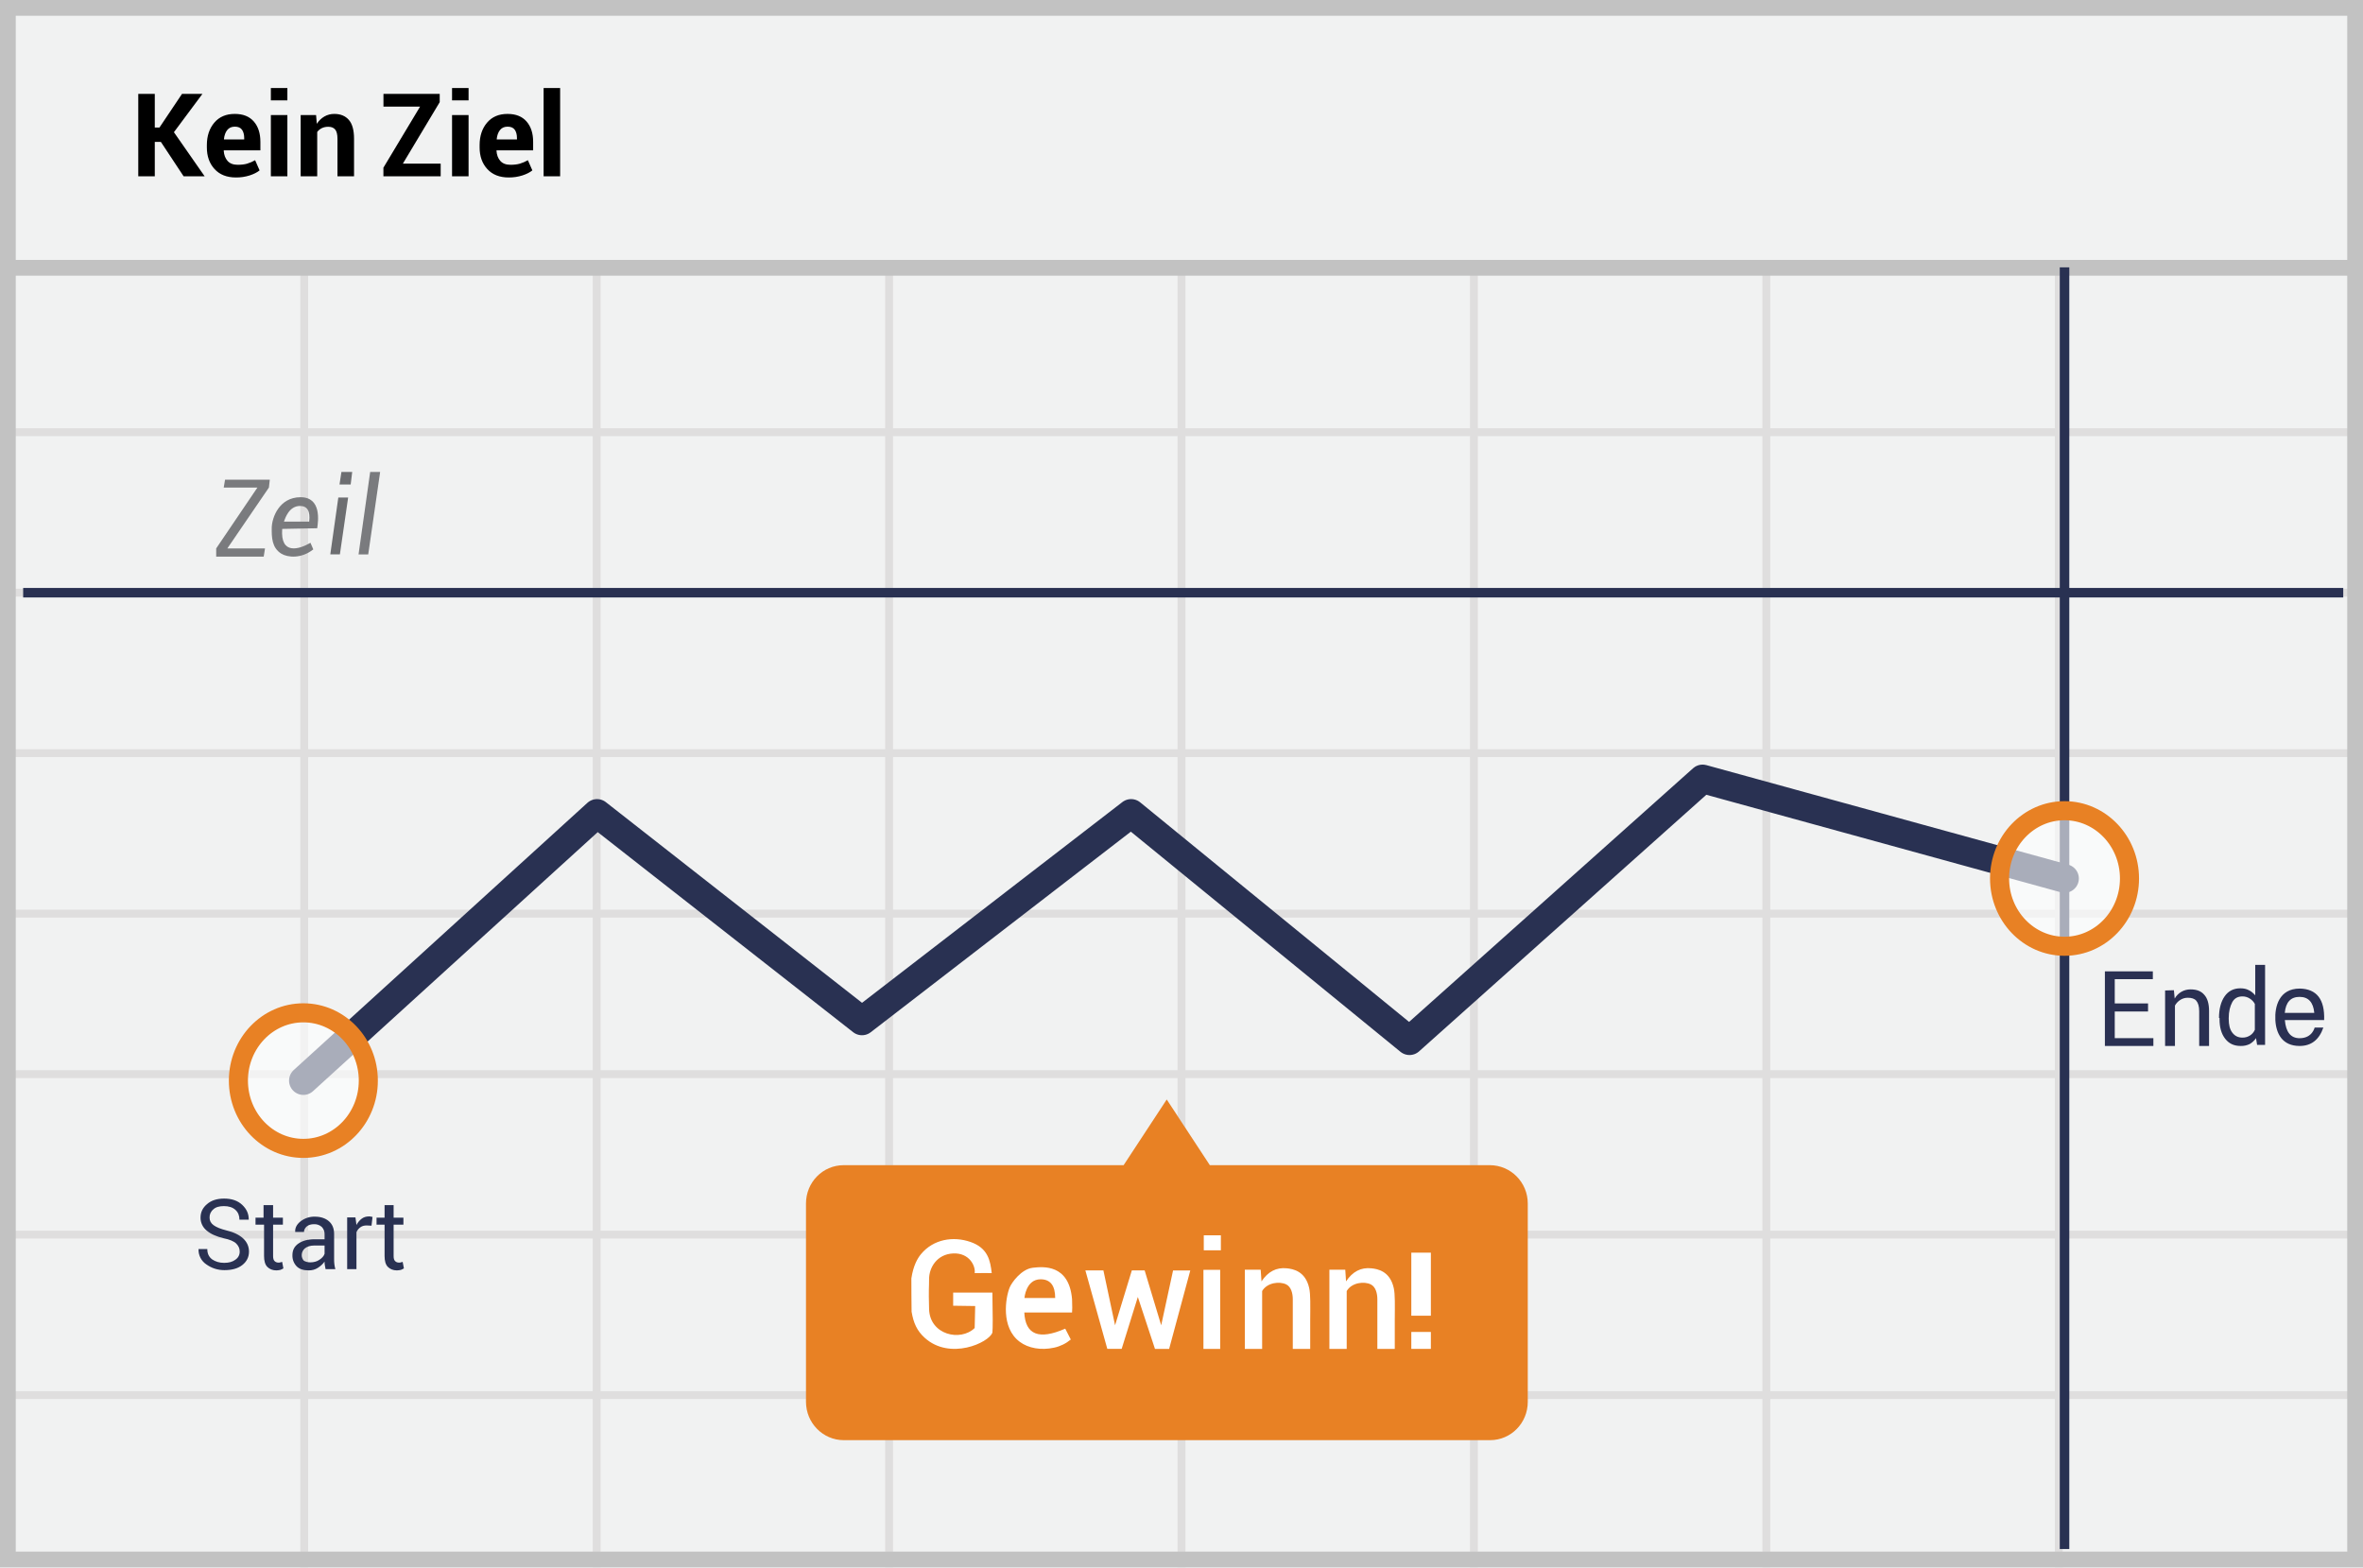
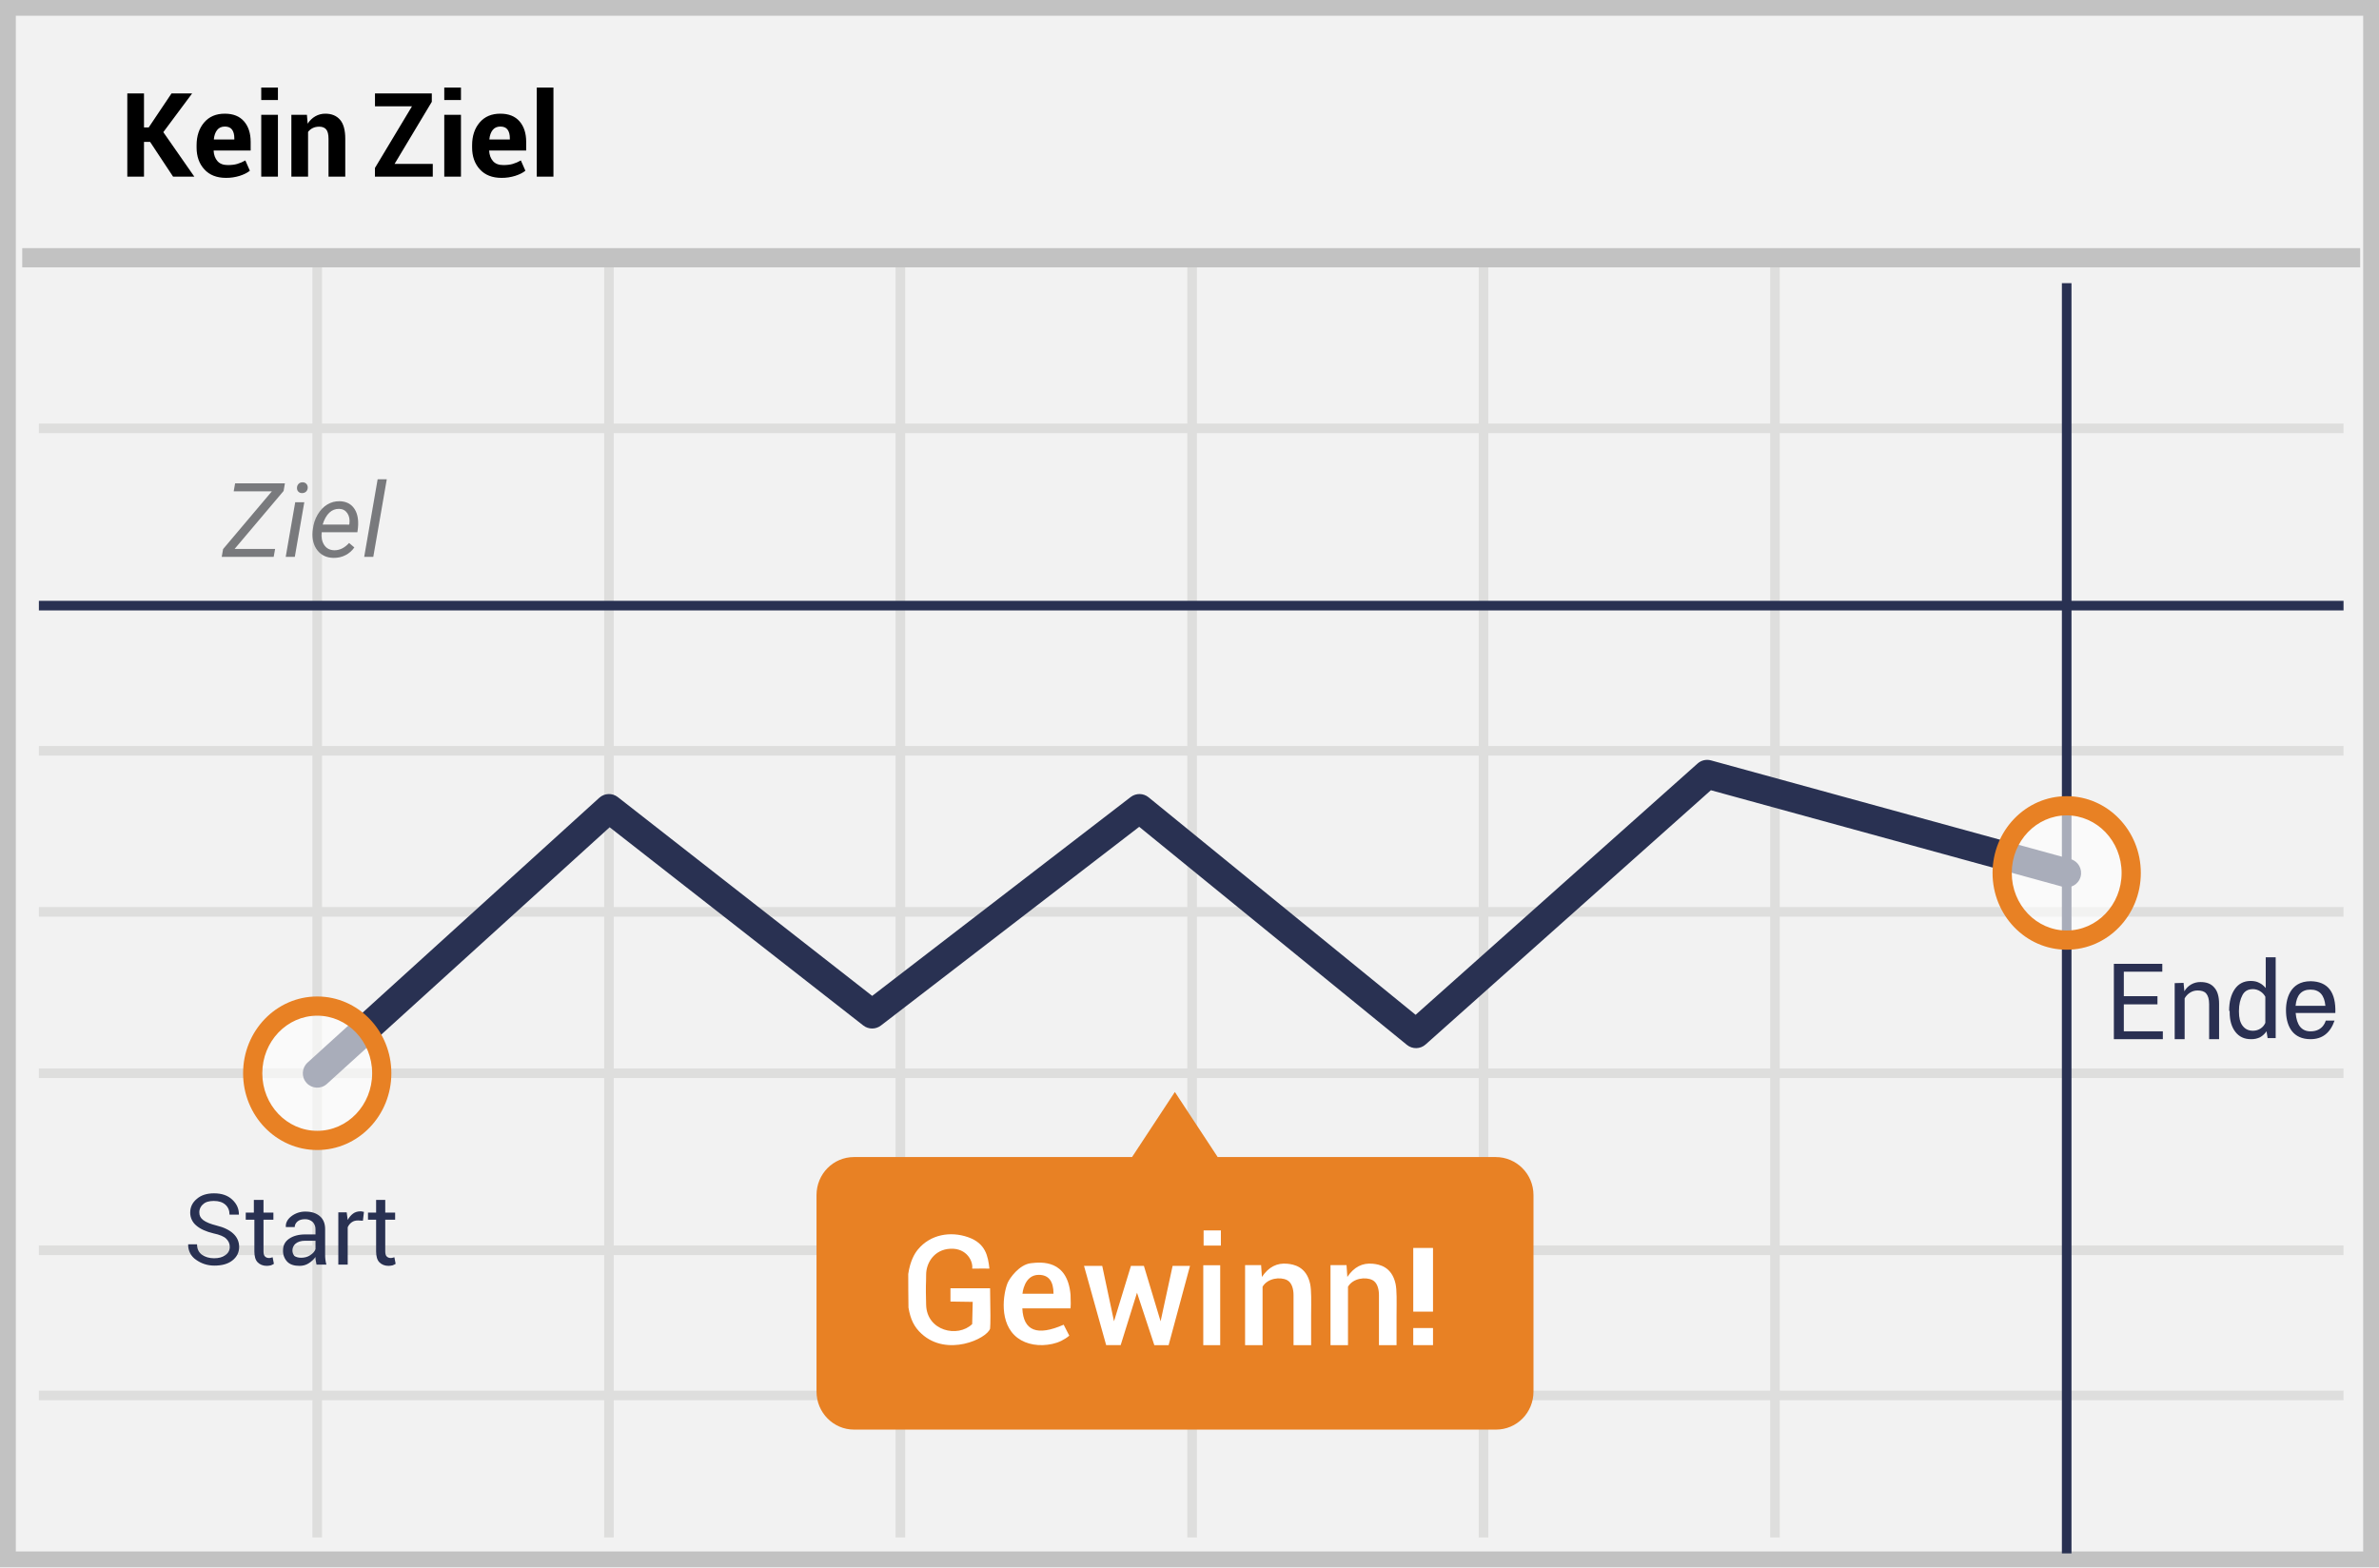
- <svg xmlns="http://www.w3.org/2000/svg" width="300" height="199" viewBox="0 0 300 199">
-   <g fill="none" fill-rule="evenodd">
-     <path fill="#F1F2F2" d="M0 0h300v199H0z" />
-     <path d="M39.125 55.375V74.75H75.25V55.375H39.125zm0-1H75.25V34h1v20.375h36.125V34h1v20.375H149.5V34h1v20.375h36.125V34h1v20.375h36.125V34h1v20.375h36.125V34h1v20.375H299.5v1h-37.625V74.75H299.5v1h-37.625v19.375H299.5v1h-37.625V115.5H299.5v1h-37.625v19.375H299.5v1h-37.625v19.375H299.5v1h-37.625v19.375H299.5v1h-37.625V199h-1v-21.375H224.75V199h-1v-21.375h-36.125V199h-1v-21.375H150.5V199h-1v-21.375h-36.125V199h-1v-21.375H76.25V199h-1v-21.375H39.125V199h-1v-21.375H1.5v-1h36.625V157.25H1.5v-1h36.625v-19.375H1.5v-1h36.625V116.5H1.5v-1h36.625V96.125H1.5v-1h36.625V75.75H1.5v-1h36.625V55.375H1.5v-1h36.625V34h1v20.375zm221.75 1H224.75V74.75h36.125V55.375zm-37.125 0h-36.125V74.75h36.125V55.375zm-37.125 0H150.5V74.75h36.125V55.375zm-37.125 0h-36.125V74.75H149.5V55.375zm-37.125 0H76.25V74.75h36.125V55.375zM39.125 75.75v19.375H75.25V75.75H39.125zm221.75 0H224.75v19.375h36.125V75.75zm-37.125 0h-36.125v19.375h36.125V75.75zm-37.125 0H150.5v19.375h36.125V75.75zm-37.125 0h-36.125v19.375H149.5V75.75zm-37.125 0H76.25v19.375h36.125V75.75zm-73.25 20.375V115.5H75.25V96.125H39.125zm221.75 0H224.75V115.5h36.125V96.125zm-37.125 0h-36.125V115.5h36.125V96.125zm-37.125 0H150.5V115.5h36.125V96.125zm-37.125 0h-36.125V115.5H149.5V96.125zm-37.125 0H76.25V115.5h36.125V96.125zM39.125 116.5v19.375H75.25V116.5H39.125zm221.75 0H224.75v19.375h36.125V116.5zm-37.125 0h-36.125v19.375h36.125V116.5zm-37.125 0H150.5v19.375h36.125V116.5zm-37.125 0h-36.125v19.375H149.5V116.5zm-37.125 0H76.25v19.375h36.125V116.5zm-73.25 20.375v19.375H75.25v-19.375H39.125zm221.75 0H224.75v19.375h36.125v-19.375zm-37.125 0h-36.125v19.375h36.125v-19.375zm-37.125 0H150.5v19.375h36.125v-19.375zm-37.125 0h-36.125v19.375H149.5v-19.375zm-37.125 0H76.25v19.375h36.125v-19.375zm-73.25 20.375v19.375H75.25V157.25H39.125zm221.75 0H224.75v19.375h36.125V157.25zm-37.125 0h-36.125v19.375h36.125V157.25zm-37.125 0H150.5v19.375h36.125V157.25zm-37.125 0h-36.125v19.375H149.5V157.25zm-37.125 0H76.25v19.375h36.125V157.25z" fill="#DFDEDE" />
-     <path stroke="#C2C2C2" stroke-width="2" d="M1 1h298v197H1z" />
-     <path fill="#C2C2C2" d="M0 33h300v2H0z" />
-     <g transform="translate(2 33.7)">
-       <path d="M.94 41.551h294.552M260.107.241V162.97" stroke="#293152" stroke-width="1.211" stroke-linejoin="round" />
-       <path stroke="#293152" stroke-width="3.633" stroke-linecap="round" stroke-linejoin="round" d="M36.514 103.498l37.284-33.924 33.636 26.347 34.168-26.347 35.346 28.86 37.21-33.239 45.95 12.641" />
-       <path d="M187.134 114.235h-35.536l-5.473-8.339-5.473 8.339h-35.536c-2.66 0-4.79 2.17-4.79 4.873v25.167c0 2.703 2.167 4.874 4.79 4.874h82.056c2.66 0 4.79-2.17 4.79-4.874v-25.167c0-2.703-2.167-4.873-4.828-4.873z" fill="#E88124" fill-rule="nonzero" />
-       <ellipse cx="8.476" cy="10.052" rx="8.247" ry="8.605" opacity=".6" transform="translate(251.632 67.784)" fill="#FFF" fill-rule="nonzero" />
-       <ellipse stroke="#E88124" stroke-width="2.422" cx="260.107" cy="77.836" rx="8.247" ry="8.605" />
-       <ellipse cx="9.122" cy="9.062" rx="8.247" ry="8.605" opacity=".6" transform="translate(27.392 94.436)" fill="#FFF" fill-rule="nonzero" />
-       <ellipse stroke="#E88124" stroke-width="2.422" cx="36.514" cy="103.498" rx="8.247" ry="8.605" />
-     </g>
-     <path d="M30.432 158.903c0-.414-.16-.733-.446-1.02-.287-.287-.83-.51-1.594-.67-.925-.223-1.658-.541-2.168-.988a2.085 2.085 0 0 1-.765-1.625c0-.702.287-1.275.829-1.722.542-.478 1.275-.701 2.168-.701.956 0 1.721.255 2.295.797.574.542.829 1.147.829 1.849v.032H30.4c0-.51-.16-.925-.51-1.244-.35-.318-.829-.478-1.466-.478-.574 0-1.052.128-1.34.415a1.275 1.275 0 0 0-.477 1.052c0 .382.16.7.51.956.35.255.892.478 1.657.67.925.223 1.626.573 2.104 1.02.478.446.733 1.02.733 1.657 0 .701-.286 1.275-.86 1.721-.574.447-1.34.638-2.263.638-.861 0-1.626-.255-2.296-.733a2.225 2.225 0 0 1-.988-1.913v-.032h1.116c0 .574.191.988.606 1.307.414.287.924.447 1.53.447.605 0 1.052-.128 1.402-.383.383-.255.574-.606.574-1.052zm4.24-5.897v1.594h1.243v.892h-1.243v3.985c0 .319.063.51.19.637.128.128.288.192.511.192.064 0 .127 0 .223-.032s.16-.032.223-.064l.16.829a2.122 2.122 0 0 1-.383.191 2.79 2.79 0 0 1-.51.064c-.478 0-.86-.16-1.148-.446-.286-.287-.414-.766-.414-1.371v-3.985H32.44v-.892h1.02v-1.594h1.212zm6.662 8.128c-.032-.19-.064-.382-.096-.51-.032-.127-.032-.318-.032-.446-.223.319-.51.574-.86.797-.35.223-.733.319-1.148.319-.67 0-1.18-.16-1.53-.51a1.945 1.945 0 0 1-.542-1.435c0-.637.255-1.115.765-1.466.51-.35 1.18-.542 2.04-.542h1.275v-.637a1.275 1.275 0 0 0-.35-.925 1.38 1.38 0 0 0-.988-.35c-.383 0-.702.095-.925.286-.223.192-.35.447-.35.702h-1.116v-.032c-.032-.478.191-.925.67-1.307a2.837 2.837 0 0 1 1.816-.606c.733 0 1.34.191 1.785.574.447.382.67.924.67 1.626v3.155c0 .224 0 .447.032.67.032.223.063.446.127.637h-1.243zm-1.945-.86c.415 0 .83-.096 1.148-.319.35-.223.574-.478.67-.765v-1.052h-1.34c-.478 0-.86.127-1.147.35-.26.21-.412.527-.414.861 0 .287.095.51.255.702.19.127.478.223.828.223zm7.778-4.654l-.605-.032c-.319 0-.574.064-.797.223-.227.16-.404.381-.51.638v4.685h-1.18v-6.566h1.052l.128.956c.191-.35.414-.606.67-.797.254-.191.573-.287.924-.287.095 0 .16 0 .255.032a.56.56 0 0 0 .191.032l-.128 1.116zm2.806-2.614v1.594h1.243v.892h-1.243v3.985c0 .319.063.51.19.637.128.128.288.192.51.192.065 0 .128 0 .224-.032s.16-.032.223-.064l.16.829a2.122 2.122 0 0 1-.383.191 2.79 2.79 0 0 1-.51.064c-.478 0-.86-.16-1.148-.446-.286-.287-.414-.766-.414-1.371v-3.985h-1.02v-.892h1.02v-1.594h1.148z" fill="#293152" fill-rule="nonzero" />
-     <g fill="#000">
-       <path d="M51.148 20.772h4.799v1.609h-7.27v-1.092l4.655-7.752h-4.649V11.92h7.142v1.05l-4.677 7.802zm8.341 1.609h-2.098v-7.774h2.098v7.774zm0-9.634h-2.098v-1.574h2.098v1.574zm5.094 9.785c-1.16 0-2.065-.356-2.716-1.067-.651-.711-.977-1.627-.977-2.748v-.288c0-1.163.316-2.117.948-2.859.633-.742 1.502-1.111 2.608-1.106 1.044 0 1.845.32 2.403.959.558.64.837 1.5.837 2.583v1.084h-4.634l-.021.044c.033.531.195.962.485 1.293.29.33.72.496 1.29.496.469 0 .868-.048 1.196-.144a4.88 4.88 0 0 0 1.016-.438l.568 1.293c-.311.254-.733.467-1.265.64a5.608 5.608 0 0 1-1.738.258zm-.137-6.452c-.421 0-.746.145-.973.435-.228.29-.365.674-.413 1.153l.014.036h2.558v-.158c0-.455-.094-.813-.28-1.074-.187-.261-.489-.392-.906-.392zm6.667 6.301h-2.097V11.173h2.097v11.208zM20.42 18.013h-.768v4.368h-2.098v-10.46h2.098v4.274h.59l2.866-4.275H25.7l-3.62 4.864 3.9 5.597H23.31l-2.888-4.368zm9.535 4.519c-1.16 0-2.065-.356-2.716-1.067-.651-.711-.977-1.627-.977-2.748v-.288c0-1.163.316-2.117.948-2.859.632-.742 1.502-1.111 2.608-1.106 1.044 0 1.845.32 2.403.959.558.64.837 1.5.837 2.583v1.084h-4.634l-.021.044c.033.531.195.962.485 1.293.29.33.72.496 1.29.496.469 0 .868-.048 1.196-.144a4.88 4.88 0 0 0 1.016-.438l.568 1.293c-.312.254-.733.467-1.265.64a5.608 5.608 0 0 1-1.738.258zm-.137-6.452c-.421 0-.746.145-.973.435-.228.29-.366.674-.413 1.153l.014.036h2.558v-.158c0-.455-.094-.813-.28-1.074-.187-.261-.49-.392-.906-.392zm6.667 6.301h-2.097v-7.774h2.097v7.774zm0-9.634h-2.097v-1.574h2.097v1.574zm3.643 1.86l.093 1.114c.259-.398.578-.707.956-.927a2.48 2.48 0 0 1 1.272-.33c.785 0 1.398.252 1.839.758.44.505.66 1.304.66 2.396v4.763h-2.104v-4.756c0-.556-.097-.95-.291-1.182-.194-.232-.485-.348-.873-.348-.312 0-.586.058-.823.176a1.606 1.606 0 0 0-.585.484v5.626h-2.098v-7.774h1.954z" />
-     </g>
-     <g fill="#2A3052">
-       <path d="M272.71 128.422h-4.227v3.386h4.904v.991h-6.156v-9.472h6.088v.992h-4.836v3.078h4.227v1.025zM275.991 125.721l.102 1.06a2.281 2.281 0 0 1 2.029-1.163c.744 0 1.319.206 1.725.684.406.445.609 1.129.609 2.052v4.445h-1.252v-4.41c0-.616-.135-1.06-.372-1.334s-.609-.377-1.082-.377c-.372 0-.677.103-.947.274-.27.171-.508.41-.677.718v5.13h-1.251v-7.045l1.116-.034zM281.718 129.242c0-1.129.237-2.052.71-2.736.474-.684 1.15-1.026 1.996-1.026.406 0 .778.069 1.082.24.304.136.575.376.812.65v-3.865h1.251v10.156h-1.014l-.136-.855c-.209.311-.487.569-.811.753a2.48 2.48 0 0 1-1.15.24c-.846 0-1.489-.309-1.962-.924-.474-.616-.71-1.436-.71-2.462v-.171h-.068zm1.235.138c0 .718.135 1.3.44 1.71.304.41.71.65 1.318.65.372 0 .677-.103.947-.274.27-.171.474-.41.61-.718v-3.283a1.784 1.784 0 0 0-.644-.684 1.688 1.688 0 0 0-.913-.273c-.609 0-1.048.239-1.319.752-.27.513-.44 1.162-.44 1.983v.137zM295.067 129.511h-4.988c.128 1.536.753 2.304 1.873 2.304 1.68 0 1.913-1.44 1.913-1.35l1.103-.004c-.537 1.559-1.543 2.338-3.016 2.338-2.21 0-2.986-1.58-3.079-3.288-.093-1.707.469-3.998 3.097-3.998 2.155.04 3.187 1.373 3.097 3.998zm-1.251-.908c-.126-1.357-.75-2.035-1.873-2.035-1.124 0-1.748.678-1.874 2.035h3.747z" />
-     </g>
-     <g fill="#6D6E71">
-       <path d="M41.934 70.38h1.218l1.047-7.213h-1.247zM44.715 59.923l-.194 1.592h-1.418l.243-1.592z" />
-       <path opacity=".9" d="M28.403 61.903l.17-1.001h5.68l-.113 1.001-5.278 7.727h4.782l-.164 1.04h-6.032v-1.04l5.233-7.727zM46.996 59.923h1.265l-1.513 10.47H45.52zM39.415 68.914c.074.189.159.39.359.837-1.51 1.207-3.248 1.043-4.06.543-1.223-.751-1.223-2.147-1.216-3.226.007-1.377.973-3.939 3.66-3.939 2.686 0 2.245 3.044 2.114 3.939-.274 0-1.756.028-4.445.084-.249 3.348 2.162 2.6 3.588 1.762zm-.162-2.692c.157-1.322-.23-1.983-1.161-1.983-1.397 0-1.886 1.552-2.042 1.983h3.203z" />
-     </g>
-     <g fill="#FFF">
-       <path d="M168.776 161.205h2.015l.1 1.484c.826-1.245 1.896-1.798 3.212-1.66.762.08 2.369.332 2.848 2.52.175.801.138 2.156.125 3.997-.005.715-.005 1.953 0 3.714h-2.211v-6.299c0-.74-.205-1.567-.82-1.88-.844-.43-2.433-.25-3.071.834v7.345h-2.198v-10.055zM158.04 161.205h2.014l.102 1.484c.825-1.245 1.895-1.798 3.211-1.66.762.08 2.368.332 2.847 2.52.176.801.139 2.156.126 3.997-.005.715-.005 1.953 0 3.714h-2.211v-6.299c0-.74-.205-1.567-.82-1.88-.844-.43-2.433-.25-3.071.834v7.345h-2.198v-10.055zM148.93 161.3h2.187l-2.687 9.96h-1.798l-2.175-6.591-2.054 6.59h-1.822l-2.784-9.96h2.289l1.48 6.965 2.128-6.965h1.629l2.099 6.965zM136.105 166.64h-6.062c.134 2.83 1.865 3.513 5.196 2.051l.707 1.378a4.927 4.927 0 0 1-2.116 1.035c-1.648.362-3.257.085-4.372-.747-2.42-1.805-1.803-5.595-1.27-6.9.25-.611 1.476-2.332 2.935-2.498 1.32-.15 4.592-.468 4.982 3.977.032.904.032 1.472 0 1.703zm-2.142-1.844c.001-1.581-.618-2.372-1.857-2.372-1.858 0-2.046 2.372-2.046 2.372h3.903zM121.011 165.78v-1.665h4.98c.057 2.902.057 4.593 0 5.075-.42 1.27-5.394 3.579-8.605.65-.957-.873-1.407-1.84-1.653-3.304-.011-1.496-.038-2.899-.028-4.225.244-1.627.782-2.55 1.216-3.075 1.58-1.908 4.095-2.319 6.307-1.546 2.213.774 2.5 2.38 2.679 3.951-.512 0-.783-.022-2.166 0 .14-.884-.656-2.593-2.731-2.499-2.076.094-3.056 1.819-3.056 3.255 0 1.437-.075.954 0 3.809.094 3.278 3.98 4.158 5.787 2.407l.066-2.792-2.796-.041zM152.785 161.22h2.127v10.04h-2.127v-10.04zm.043-4.381h2.17v1.905h-2.17v-1.905z" />
-       <path d="M181.66 167.048h-2.484v-8.005h2.483v8.005zm0 4.212h-2.484v-2.15h2.483v2.15z" fill-rule="nonzero" />
+ <svg xmlns="http://www.w3.org/2000/svg" width="299px" height="197px" viewBox="0 0 299 197" version="1.1">
+   <g id="Page-1" stroke="none" stroke-width="1" fill="none" fill-rule="evenodd">
+     <g id="no-touch">
+       <g id="Group">
+         <polygon id="Path" fill="#F2F2F2" points="0 0 299 0 299 197 0 197" />
+         <path d="M1.987,1.98 L1.987,195.02 L297.013,195.02 L297.013,1.98 L1.987,1.98 Z M299,0 L299,197 L0,197 L0,0 L299,0 Z" id="Path" fill="#C2C2C2" fill-rule="nonzero" />
+         <path d="M4.887,54.446 L4.887,53.239 L294.543,53.239 L294.543,54.446 L4.887,54.446 Z M4.887,94.98 L4.887,93.773 L294.543,93.773 L294.543,94.98 L4.887,94.98 Z M4.887,135.514 L4.887,134.307 L294.543,134.307 L294.543,135.514 L4.887,135.514 Z M4.887,176.01 L4.887,174.803 L294.543,174.803 L294.543,176.01 L4.887,176.01 Z M39.267,33.594 L40.473,33.594 L40.473,193.264 L39.267,193.264 L39.267,33.594 Z M75.931,33.594 L77.138,33.594 L77.138,193.264 L75.931,193.264 L75.931,33.594 Z M112.559,33.594 L113.766,33.594 L113.766,193.264 L112.559,193.264 L112.559,33.594 Z M149.224,33.594 L150.431,33.594 L150.431,193.264 L149.224,193.264 L149.224,33.594 Z M185.851,33.594 L187.058,33.594 L187.058,193.264 L185.851,193.264 L185.851,33.594 Z M222.479,33.594 L223.686,33.594 L223.686,193.264 L222.479,193.264 L222.479,33.594 Z M4.887,115.228 L4.887,114.021 L294.543,114.021 L294.543,115.228 L4.887,115.228 Z" id="Shape" fill="#DEDEDD" fill-rule="nonzero" />
+         <polygon id="Path" fill="#293152" points="4.887 76.731 4.887 75.525 294.543 75.525 294.543 76.731" />
+         <polygon id="Path" fill="#DEDEDD" points="4.887 157.762 4.887 156.555 294.543 156.555 294.543 157.762" />
+         <polygon id="Path" fill="#293152" points="259.144 35.594 260.351 35.594 260.351 195.264 259.144 195.264" />
+         <polygon id="Path" fill="#C2C2C2" points="2.794 33.606 2.794 31.191 296.636 31.191 296.636 33.606" />
+         <path d="M41.087,136.251 C40.347,136.923 39.202,136.867 38.53,136.127 C37.857,135.387 37.913,134.242 38.653,133.57 L75.318,100.283 C75.971,99.691 76.955,99.654 77.65,100.197 L109.62,125.185 L142.108,100.189 C142.774,99.677 143.704,99.69 144.355,100.22 L177.918,127.563 L213.356,95.976 C213.814,95.568 214.448,95.419 215.04,95.582 L260.226,107.985 C261.191,108.249 261.758,109.246 261.493,110.21 C261.228,111.174 260.232,111.741 259.268,111.476 L215.031,99.334 L179.175,131.293 C178.512,131.885 177.516,131.907 176.827,131.345 L143.18,103.933 L110.716,128.911 C110.061,129.415 109.148,129.411 108.497,128.902 L76.622,103.99 L41.087,136.251 Z" id="Path" fill="#293152" />
+         <path d="M187.987,145.445 L153.042,145.445 L147.66,137.264 L142.278,145.445 L107.332,145.445 C104.716,145.445 102.623,147.575 102.623,150.227 L102.623,174.921 C102.623,177.574 104.753,179.703 107.332,179.703 L188.024,179.703 C190.641,179.703 192.734,177.574 192.734,174.921 L192.734,150.227 C192.734,147.575 190.603,145.445 187.987,145.445 Z" id="Path" fill="#E88124" />
+         <g id="Oval" opacity="0.6" transform="translate(251.4125, 100.8679)" fill="#FFFFFF">
+           <ellipse cx="8.335" cy="8.863" rx="8.11" ry="8.443" />
+         </g>
+         <path d="M259.747,119.381 C254.59,119.381 250.43,115.05 250.43,109.731 C250.43,104.412 254.59,100.081 259.747,100.081 C264.904,100.081 269.065,104.412 269.065,109.731 C269.065,115.05 264.904,119.381 259.747,119.381 Z M259.747,116.967 C263.549,116.967 266.65,113.738 266.65,109.731 C266.65,105.724 263.549,102.495 259.747,102.495 C255.946,102.495 252.844,105.724 252.844,109.731 C252.844,113.738 255.946,116.967 259.747,116.967 Z" id="Oval" fill="#E88124" fill-rule="nonzero" />
+         <g id="Oval" opacity="0.6" transform="translate(30.9, 126.0189)" fill="#FFFFFF">
+           <ellipse cx="8.97" cy="8.891" rx="8.11" ry="8.443" />
+         </g>
+         <path d="M39.87,144.56 C34.713,144.56 30.553,140.229 30.553,134.91 C30.553,129.591 34.713,125.26 39.87,125.26 C45.027,125.26 49.187,129.591 49.187,134.91 C49.187,140.229 45.027,144.56 39.87,144.56 Z M39.87,142.146 C43.672,142.146 46.773,138.917 46.773,134.91 C46.773,130.903 43.672,127.674 39.87,127.674 C36.068,127.674 32.967,130.903 32.967,134.91 C32.967,138.917 36.068,142.146 39.87,142.146 Z" id="Oval" fill="#E88124" fill-rule="nonzero" />
+       </g>
+       <path d="M28.878,156.73 C28.878,156.316 28.718,155.997 28.432,155.71 C28.145,155.423 27.602,155.2 26.838,155.04 C25.913,154.817 25.18,154.499 24.67,154.052 C24.183,153.654 23.902,153.056 23.905,152.427 C23.905,151.725 24.192,151.152 24.734,150.705 C25.276,150.227 26.009,150.004 26.902,150.004 C27.858,150.004 28.623,150.259 29.197,150.801 C29.771,151.343 30.026,151.948 30.026,152.65 L30.026,152.682 L28.846,152.682 C28.846,152.172 28.686,151.757 28.336,151.438 C27.986,151.12 27.507,150.96 26.87,150.96 C26.296,150.96 25.818,151.088 25.53,151.375 C25.212,151.629 25.035,152.02 25.053,152.427 C25.053,152.809 25.213,153.127 25.563,153.383 C25.913,153.638 26.455,153.861 27.22,154.053 C28.145,154.276 28.846,154.626 29.324,155.073 C29.802,155.519 30.057,156.093 30.057,156.73 C30.057,157.431 29.771,158.005 29.197,158.451 C28.623,158.898 27.857,159.089 26.934,159.089 C26.073,159.089 25.308,158.834 24.638,158.356 C24.002,157.931 23.628,157.208 23.65,156.443 L23.65,156.411 L24.766,156.411 C24.766,156.985 24.957,157.399 25.372,157.718 C25.786,158.005 26.296,158.165 26.902,158.165 C27.507,158.165 27.954,158.037 28.304,157.782 C28.687,157.527 28.878,157.176 28.878,156.73 Z M33.118,150.833 L33.118,152.427 L34.361,152.427 L34.361,153.319 L33.118,153.319 L33.118,157.304 C33.118,157.623 33.181,157.814 33.308,157.941 C33.436,158.069 33.596,158.133 33.819,158.133 C33.883,158.133 33.946,158.133 34.042,158.101 C34.138,158.069 34.202,158.069 34.265,158.037 L34.425,158.866 C34.304,158.942 34.176,159.006 34.042,159.057 C33.874,159.094 33.704,159.115 33.532,159.121 C33.054,159.121 32.672,158.961 32.384,158.675 C32.098,158.388 31.97,157.909 31.97,157.304 L31.97,153.319 L30.886,153.319 L30.886,152.427 L31.906,152.427 L31.906,150.833 L33.118,150.833 Z M39.78,158.961 C39.748,158.771 39.716,158.579 39.684,158.451 C39.652,158.324 39.652,158.133 39.652,158.005 C39.429,158.324 39.142,158.579 38.792,158.802 C38.442,159.025 38.059,159.121 37.644,159.121 C36.974,159.121 36.464,158.961 36.114,158.611 C35.744,158.227 35.548,157.708 35.572,157.176 C35.572,156.539 35.827,156.061 36.337,155.71 C36.847,155.36 37.517,155.168 38.377,155.168 L39.652,155.168 L39.652,154.531 C39.665,154.188 39.538,153.855 39.302,153.606 C39.032,153.364 38.677,153.238 38.314,153.256 C37.931,153.256 37.612,153.351 37.389,153.542 C37.166,153.734 37.039,153.989 37.039,154.244 L35.923,154.244 L35.923,154.212 C35.891,153.734 36.114,153.287 36.593,152.905 C37.11,152.499 37.752,152.284 38.409,152.299 C39.142,152.299 39.749,152.49 40.194,152.873 C40.641,153.255 40.864,153.797 40.864,154.499 L40.864,157.654 C40.864,157.878 40.864,158.101 40.896,158.324 C40.928,158.547 40.959,158.77 41.023,158.961 L39.78,158.961 Z M37.835,158.101 C38.25,158.101 38.665,158.005 38.983,157.782 C39.333,157.559 39.557,157.304 39.653,157.017 L39.653,155.965 L38.313,155.965 C37.835,155.965 37.453,156.092 37.166,156.315 C36.906,156.525 36.754,156.842 36.752,157.176 C36.752,157.463 36.847,157.686 37.007,157.878 C37.197,158.005 37.485,158.101 37.835,158.101 Z M45.613,153.447 L45.008,153.415 C44.689,153.415 44.434,153.479 44.211,153.638 C43.984,153.798 43.807,154.019 43.701,154.276 L43.701,158.961 L42.521,158.961 L42.521,152.395 L43.573,152.395 L43.701,153.351 C43.892,153.001 44.115,152.745 44.371,152.554 C44.625,152.363 44.944,152.267 45.295,152.267 C45.39,152.267 45.455,152.267 45.55,152.299 C45.611,152.321 45.676,152.332 45.741,152.331 L45.613,153.447 Z M48.419,150.833 L48.419,152.427 L49.662,152.427 L49.662,153.319 L48.419,153.319 L48.419,157.304 C48.419,157.623 48.482,157.814 48.609,157.941 C48.737,158.069 48.897,158.133 49.119,158.133 C49.184,158.133 49.247,158.133 49.343,158.101 C49.439,158.069 49.503,158.069 49.566,158.037 L49.726,158.866 C49.605,158.942 49.477,159.006 49.343,159.057 C49.175,159.094 49.005,159.115 48.833,159.121 C48.355,159.121 47.973,158.961 47.685,158.675 C47.399,158.388 47.271,157.909 47.271,157.304 L47.271,153.319 L46.251,153.319 L46.251,152.427 L47.271,152.427 L47.271,150.833 L48.419,150.833 Z" id="Shape" fill="#293152" fill-rule="nonzero" />
+       <path d="M49.594,20.599 L54.393,20.599 L54.393,22.208 L47.123,22.208 L47.123,21.116 L51.778,13.364 L47.129,13.364 L47.129,11.747 L54.271,11.747 L54.271,12.797 L49.594,20.599 Z M57.935,22.208 L55.837,22.208 L55.837,14.434 L57.935,14.434 L57.935,22.208 Z M57.935,12.574 L55.837,12.574 L55.837,11 L57.935,11 L57.935,12.574 Z M63.029,22.359 C61.869,22.359 60.964,22.003 60.313,21.292 C59.662,20.581 59.336,19.665 59.336,18.544 L59.336,18.256 C59.336,17.093 59.652,16.139 60.284,15.397 C60.917,14.655 61.786,14.286 62.892,14.291 C63.936,14.291 64.737,14.611 65.295,15.25 C65.853,15.89 66.132,16.75 66.132,17.833 L66.132,18.917 L61.498,18.917 L61.477,18.961 C61.51,19.492 61.672,19.923 61.962,20.254 C62.252,20.584 62.682,20.75 63.252,20.75 C63.721,20.75 64.12,20.702 64.448,20.606 C64.802,20.499 65.143,20.352 65.464,20.168 L66.032,21.461 C65.721,21.715 65.299,21.928 64.767,22.101 C64.205,22.278 63.618,22.365 63.029,22.359 Z M62.892,15.907 C62.471,15.907 62.146,16.052 61.919,16.342 C61.691,16.632 61.554,17.016 61.506,17.495 L61.52,17.531 L64.078,17.531 L64.078,17.373 C64.078,16.918 63.984,16.56 63.798,16.299 C63.611,16.038 63.309,15.907 62.892,15.907 Z M69.559,22.208 L67.462,22.208 L67.462,11 L69.559,11 L69.559,22.208 Z M18.866,17.84 L18.098,17.84 L18.098,22.208 L16,22.208 L16,11.748 L18.098,11.748 L18.098,16.022 L18.688,16.022 L21.554,11.747 L24.146,11.747 L20.526,16.611 L24.426,22.208 L21.756,22.208 L18.868,17.84 L18.866,17.84 Z M28.401,22.359 C27.241,22.359 26.336,22.003 25.685,21.292 C25.034,20.581 24.708,19.665 24.708,18.544 L24.708,18.256 C24.708,17.093 25.024,16.139 25.656,15.397 C26.288,14.655 27.158,14.286 28.264,14.291 C29.308,14.291 30.109,14.611 30.667,15.25 C31.225,15.89 31.504,16.75 31.504,17.833 L31.504,18.917 L26.87,18.917 L26.849,18.961 C26.882,19.492 27.044,19.923 27.334,20.254 C27.624,20.584 28.054,20.75 28.624,20.75 C29.093,20.75 29.492,20.702 29.82,20.606 C30.174,20.499 30.515,20.352 30.836,20.168 L31.404,21.461 C31.092,21.715 30.671,21.928 30.139,22.101 C29.577,22.278 28.99,22.365 28.401,22.359 Z M28.264,15.907 C27.843,15.907 27.518,16.052 27.291,16.342 C27.063,16.632 26.925,17.016 26.878,17.495 L26.892,17.531 L29.45,17.531 L29.45,17.373 C29.45,16.918 29.356,16.56 29.17,16.299 C28.983,16.038 28.68,15.907 28.264,15.907 Z M34.931,22.208 L32.834,22.208 L32.834,14.434 L34.931,14.434 L34.931,22.208 Z M34.931,12.574 L32.834,12.574 L32.834,11 L34.931,11 L34.931,12.574 Z M38.574,14.434 L38.667,15.548 C38.926,15.15 39.245,14.841 39.623,14.621 C40.01,14.399 40.449,14.285 40.895,14.291 C41.68,14.291 42.293,14.543 42.734,15.049 C43.174,15.554 43.394,16.353 43.394,17.445 L43.394,22.208 L41.29,22.208 L41.29,17.452 C41.29,16.896 41.193,16.502 40.999,16.27 C40.805,16.038 40.514,15.922 40.126,15.922 C39.814,15.922 39.54,15.98 39.303,16.098 C39.072,16.21 38.872,16.376 38.718,16.582 L38.718,22.208 L36.62,22.208 L36.62,14.434 L38.574,14.434 Z" id="Shape" fill="#000000" fill-rule="nonzero" />
+       <g id="Group" transform="translate(265.446, 119.827)" fill="#2A3052" fill-rule="nonzero">
+         <path d="M5.71,6.422 L1.483,6.422 L1.483,9.808 L6.387,9.808 L6.387,10.799 L0.231,10.799 L0.231,1.327 L6.319,1.327 L6.319,2.319 L1.483,2.319 L1.483,5.397 L5.71,5.397 L5.71,6.422 Z M8.991,3.721 L9.093,4.781 C9.504,4.05 10.283,3.603 11.122,3.618 C11.866,3.618 12.441,3.824 12.847,4.302 C13.253,4.747 13.456,5.431 13.456,6.354 L13.456,10.799 L12.204,10.799 L12.204,6.389 C12.204,5.773 12.069,5.329 11.832,5.055 C11.595,4.781 11.223,4.678 10.75,4.678 C10.378,4.678 10.073,4.781 9.803,4.952 C9.533,5.123 9.295,5.362 9.126,5.67 L9.126,10.8 L7.875,10.8 L7.875,3.755 L8.991,3.721 Z M14.718,7.242 C14.718,6.113 14.955,5.19 15.428,4.506 C15.902,3.822 16.578,3.48 17.424,3.48 C17.83,3.48 18.202,3.549 18.506,3.72 C18.81,3.856 19.081,4.096 19.318,4.37 L19.318,0.505 L20.569,0.505 L20.569,10.661 L19.555,10.661 L19.419,9.806 C19.21,10.117 18.932,10.375 18.608,10.559 C18.249,10.73 17.855,10.812 17.458,10.799 C16.612,10.799 15.969,10.49 15.496,9.875 C15.022,9.259 14.786,8.439 14.786,7.413 L14.786,7.242 L14.718,7.242 Z M15.953,7.38 C15.953,8.098 16.088,8.68 16.393,9.09 C16.697,9.5 17.103,9.74 17.711,9.74 C18.083,9.74 18.388,9.637 18.658,9.466 C18.928,9.295 19.132,9.056 19.268,8.748 L19.268,5.465 C19.118,5.184 18.896,4.947 18.624,4.781 C18.352,4.604 18.035,4.509 17.711,4.508 C17.102,4.508 16.663,4.747 16.392,5.26 C16.122,5.773 15.952,6.422 15.952,7.243 L15.952,7.38 L15.953,7.38 Z M28.067,7.511 L23.079,7.511 C23.207,9.047 23.832,9.815 24.952,9.815 C26.632,9.815 26.865,8.375 26.865,8.465 L27.968,8.461 C27.431,10.02 26.425,10.799 24.952,10.799 C22.742,10.799 21.966,9.219 21.873,7.511 C21.78,5.804 22.342,3.513 24.97,3.513 C27.125,3.553 28.157,4.886 28.067,7.511 Z M26.816,6.603 C26.69,5.246 26.066,4.568 24.943,4.568 C23.819,4.568 23.195,5.246 23.069,6.603 L26.816,6.603 Z" id="Shape" />
+       </g>
+       <g id="Group" transform="translate(113.446, 153.827)" fill="#FFFFFF" fill-rule="nonzero">
+         <path d="M53.776,5.205 L55.791,5.205 L55.891,6.689 C56.717,5.444 57.787,4.891 59.103,5.029 C59.865,5.109 61.472,5.361 61.951,7.549 C62.126,8.35 62.089,9.705 62.076,11.546 C62.071,12.261 62.071,13.499 62.076,15.26 L59.865,15.26 L59.865,8.961 C59.865,8.221 59.66,7.394 59.045,7.081 C58.201,6.651 56.612,6.831 55.974,7.915 L55.974,15.26 L53.776,15.26 L53.776,5.205 Z M43.04,5.205 L45.054,5.205 L45.156,6.689 C45.981,5.444 47.051,4.891 48.367,5.029 C49.129,5.109 50.735,5.361 51.214,7.549 C51.39,8.35 51.353,9.705 51.34,11.546 C51.335,12.261 51.335,13.499 51.34,15.26 L49.129,15.26 L49.129,8.961 C49.129,8.221 48.924,7.394 48.309,7.081 C47.465,6.651 45.876,6.831 45.238,7.915 L45.238,15.26 L43.04,15.26 L43.04,5.205 Z M33.93,5.3 L36.117,5.3 L33.43,15.26 L31.632,15.26 L29.457,8.669 L27.403,15.259 L25.581,15.259 L22.797,5.299 L25.086,5.299 L26.566,12.264 L28.694,5.299 L30.323,5.299 L32.422,12.264 L33.93,5.3 Z M21.105,10.64 L15.043,10.64 C15.177,13.47 16.908,14.153 20.239,12.691 L20.946,14.069 C20.335,14.58 19.609,14.935 18.83,15.104 C17.182,15.466 15.573,15.189 14.458,14.357 C12.038,12.552 12.655,8.762 13.188,7.457 C13.438,6.846 14.664,5.125 16.123,4.959 C17.443,4.809 20.715,4.491 21.105,8.936 C21.137,9.84 21.137,10.408 21.105,10.639 L21.105,10.64 Z M18.963,8.796 C18.964,7.215 18.345,6.424 17.106,6.424 C15.248,6.424 15.06,8.796 15.06,8.796 L18.963,8.796 Z M6.011,9.78 L6.011,8.115 L10.991,8.115 C11.048,11.017 11.048,12.708 10.991,13.19 C10.571,14.46 5.597,16.769 2.386,13.84 C1.429,12.967 0.979,12 0.733,10.536 C0.722,9.04 0.695,7.637 0.705,6.311 C0.949,4.684 1.487,3.761 1.921,3.236 C3.501,1.328 6.016,0.917 8.228,1.69 C10.441,2.464 10.728,4.07 10.907,5.641 C10.395,5.641 10.124,5.619 8.741,5.641 C8.881,4.757 8.085,3.048 6.01,3.142 C3.934,3.236 2.954,4.961 2.954,6.397 C2.954,7.834 2.879,7.351 2.954,10.206 C3.048,13.484 6.934,14.364 8.741,12.613 L8.807,9.821 L6.011,9.78 Z M37.785,5.22 L39.912,5.22 L39.912,15.26 L37.785,15.26 L37.785,5.22 Z M37.828,0.839 L39.998,0.839 L39.998,2.744 L37.828,2.744 L37.828,0.839 Z" id="Shape" />
+         <path d="M66.66,11.048 L64.176,11.048 L64.176,3.043 L66.659,3.043 L66.659,11.048 L66.66,11.048 Z M66.66,15.26 L64.176,15.26 L64.176,13.11 L66.659,13.11 L66.659,15.26 L66.66,15.26 Z" id="Shape" />
+       </g>
+       <path d="M29.485,69.003 L34.576,69.003 L34.398,70 L27.867,70 L28.038,69.022 L34.17,61.761 L29.371,61.761 L29.549,60.758 L35.808,60.758 L35.643,61.716 L29.485,69.003 Z M37.052,70 L35.909,70 L37.103,63.132 L38.245,63.132 L37.052,70 Z M37.998,60.625 C38.192,60.616 38.354,60.674 38.483,60.799 C38.612,60.924 38.677,61.088 38.677,61.291 C38.673,61.49 38.608,61.653 38.483,61.78 C38.358,61.907 38.196,61.974 37.998,61.983 C37.799,61.991 37.636,61.934 37.509,61.812 C37.382,61.689 37.32,61.528 37.325,61.329 C37.329,61.13 37.392,60.965 37.515,60.834 C37.638,60.703 37.799,60.633 37.998,60.625 Z M41.901,70.127 C41.047,70.11 40.378,69.795 39.896,69.181 C39.413,68.568 39.21,67.783 39.286,66.826 L39.318,66.553 C39.39,65.872 39.592,65.25 39.924,64.687 C40.256,64.124 40.661,63.7 41.14,63.414 C41.618,63.129 42.134,62.992 42.688,63.005 C43.395,63.022 43.95,63.257 44.352,63.709 C44.754,64.162 44.974,64.776 45.012,65.55 C45.024,65.825 45.016,66.1 44.986,66.375 L44.917,66.902 L40.429,66.902 C40.353,67.524 40.455,68.053 40.737,68.489 C41.018,68.925 41.438,69.152 41.997,69.168 C42.674,69.185 43.3,68.881 43.875,68.254 L44.536,68.813 C44.248,69.228 43.877,69.552 43.422,69.787 C42.967,70.022 42.46,70.135 41.901,70.127 Z M42.631,63.963 C42.157,63.951 41.744,64.111 41.39,64.446 C41.037,64.78 40.757,65.277 40.549,65.938 L43.888,65.944 L43.914,65.842 C43.981,65.309 43.896,64.866 43.656,64.512 C43.417,64.159 43.076,63.976 42.631,63.963 Z M46.916,70 L45.773,70 L47.462,60.25 L48.611,60.25 L46.916,70 Z" id="Ziel" fill="#797A7D" />
    </g>
  </g>
</svg>
